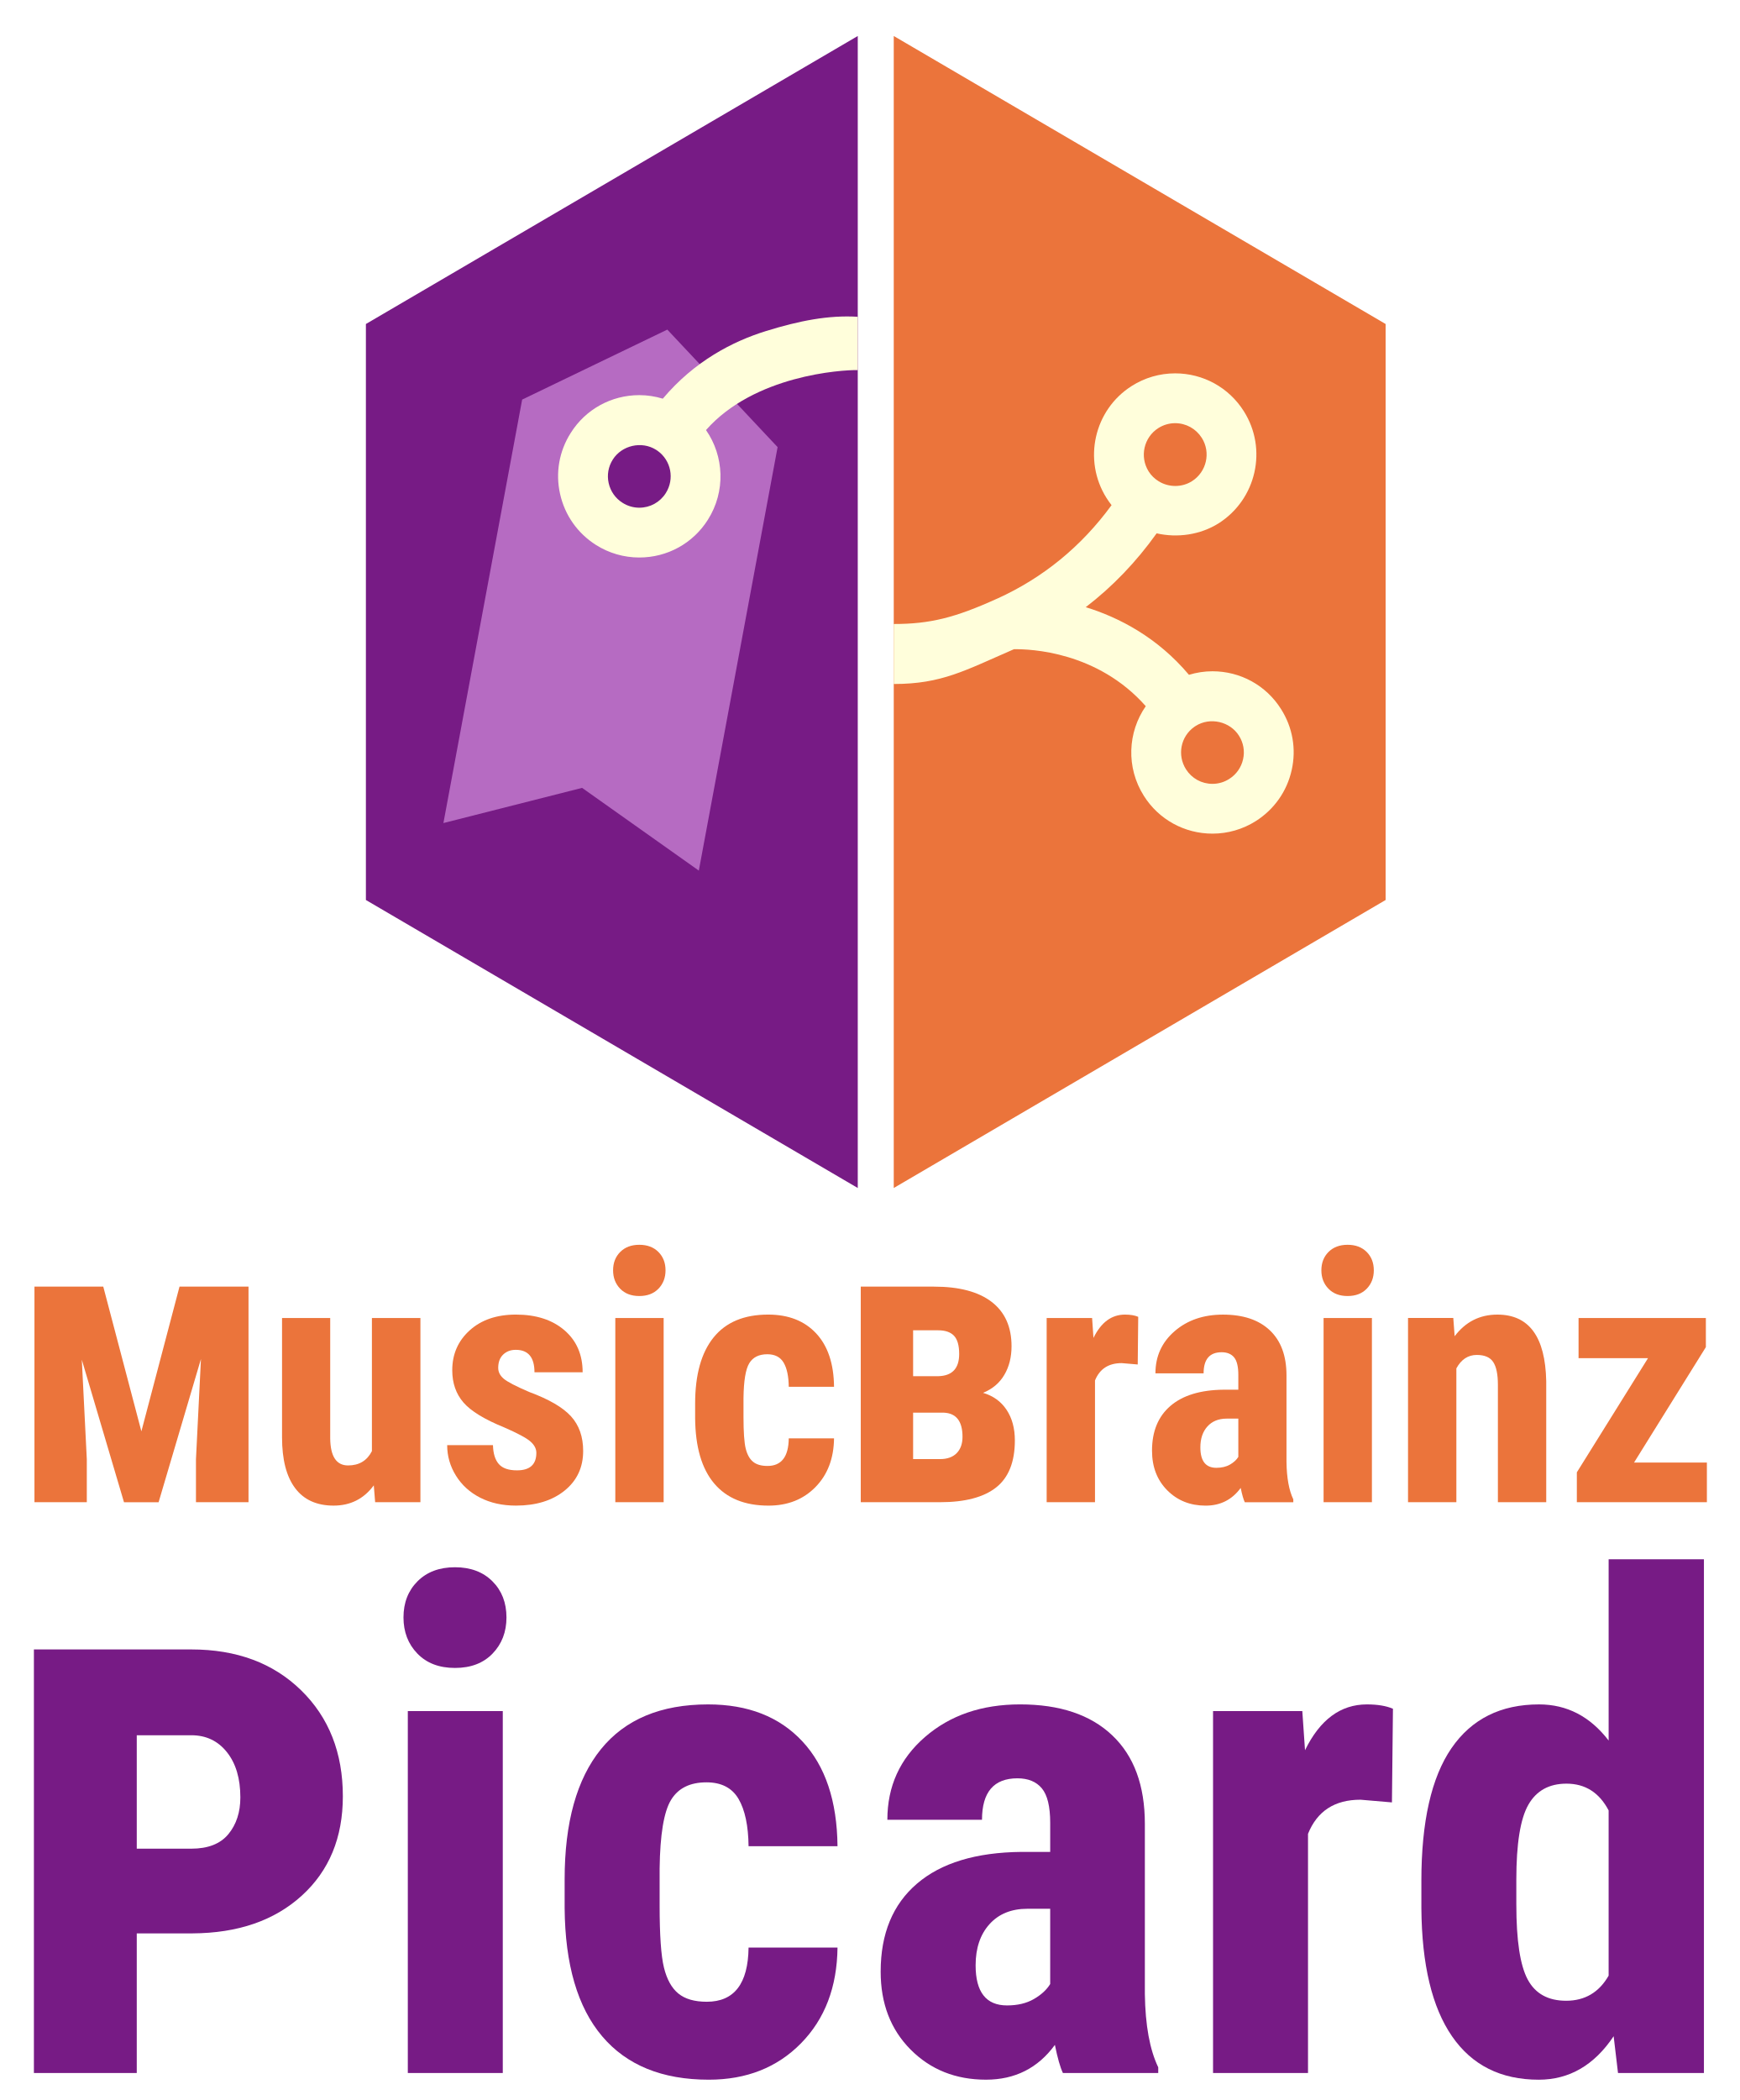
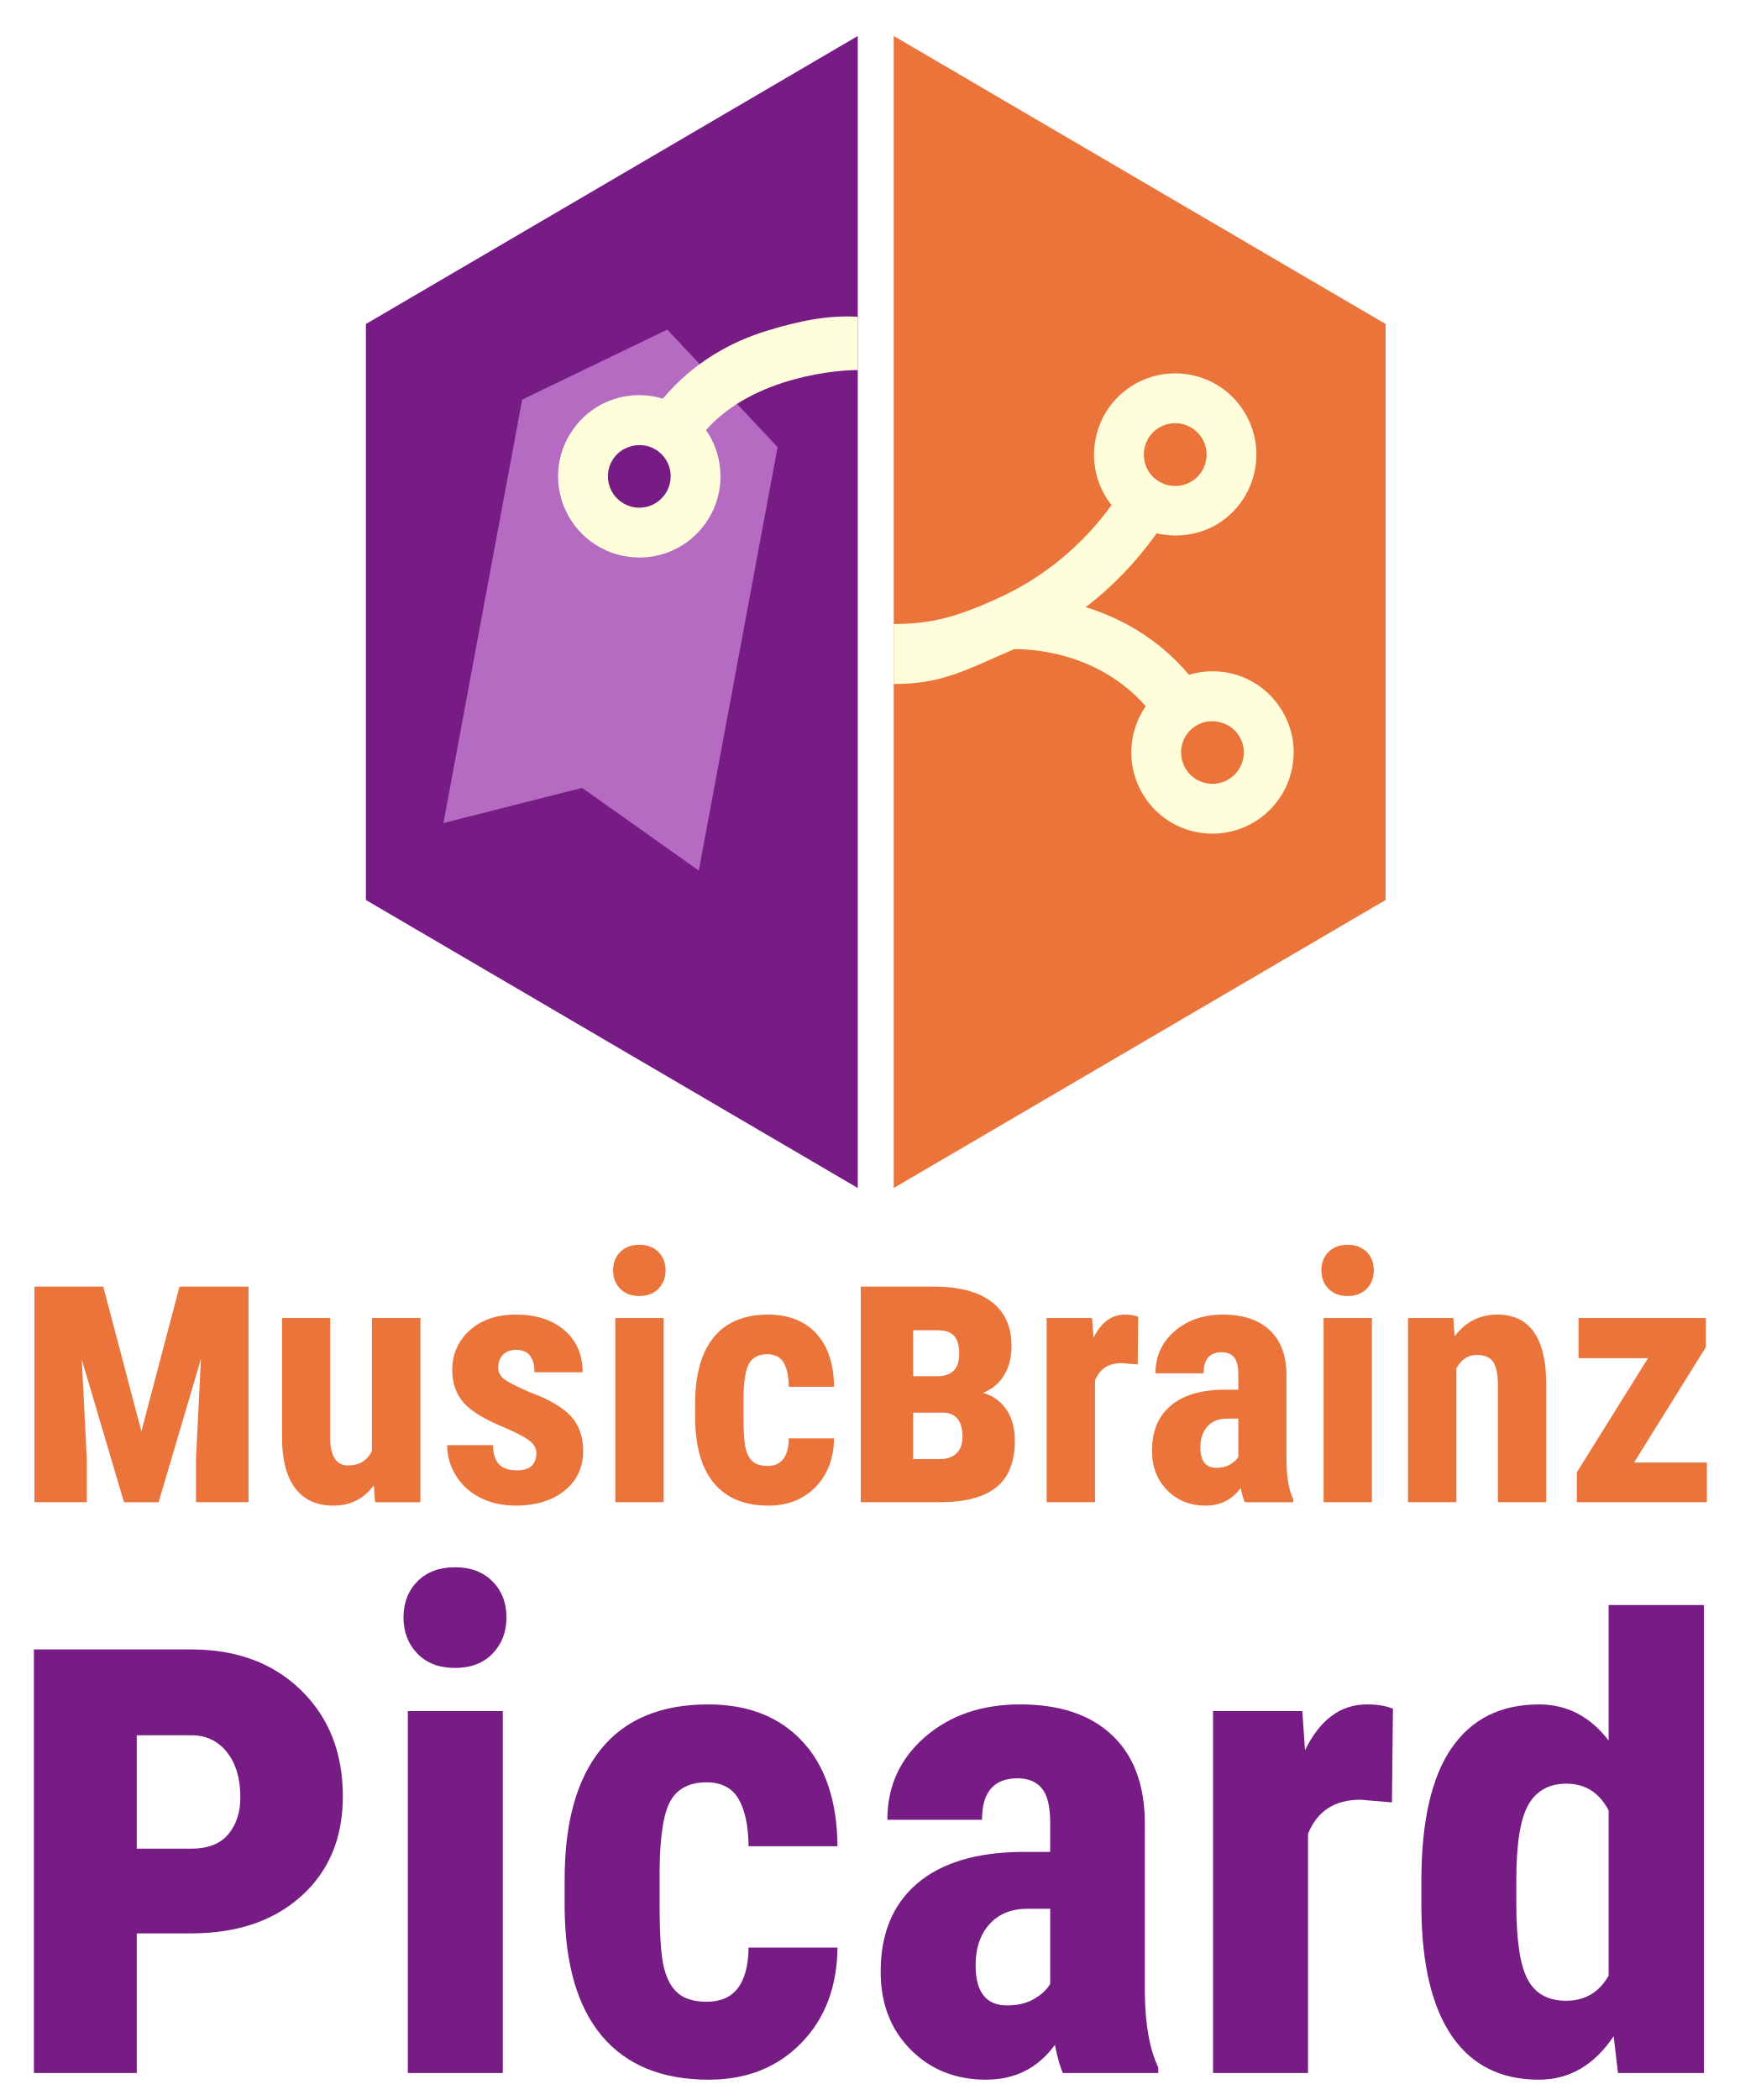
<svg xmlns="http://www.w3.org/2000/svg" version="1.1" id="Layer_1" x="0px" y="0px" width="145px" height="175px" viewBox="0 0 145 175" enable-background="new 0 0 145 175" xml:space="preserve">
  <g>
</g>
  <g>
    <g>
      <polygon fill="#EB743B" points="74.5,3 74.5,99 115.5,75 115.5,27   " />
      <polygon fill="#771B85" points="71.5,3 30.5,27 30.5,75 71.5,99   " />
-       <path fill="#FFFEDB" d="M106.781,59.087c-1.239-1.97-3.38-3.148-5.718-3.148c-0.666,0-1.324,0.103-1.956,0.295    c-2.632-3.125-5.819-4.775-8.603-5.636c2.235-1.714,4.208-3.771,5.909-6.153c1.74,0.394,3.63,0.127,5.162-0.832    c3.158-2.006,4.103-6.197,2.104-9.348c-1.249-1.975-3.39-3.152-5.724-3.152c-1.283,0-2.533,0.363-3.616,1.05    c-3.146,1.991-4.093,6.181-2.105,9.336c0.13,0.207,0.271,0.404,0.422,0.596c-2.514,3.442-5.708,6.056-9.519,7.785l-0.014,0.004    C79.593,51.487,77.5,52,74.5,52v5c4,0,5.931-1.125,10.016-2.898c1.366-0.023,6.962,0.185,10.991,4.747    c-1.507,2.164-1.655,5.108-0.16,7.471c1.241,1.97,3.382,3.15,5.721,3.15c1.278,0,2.524-0.36,3.607-1.044    c1.538-0.975,2.599-2.482,2.995-4.252C108.066,62.413,107.748,60.606,106.781,59.087z M96.561,35.67    c0.423-0.266,0.901-0.405,1.396-0.405c0.903,0,1.731,0.456,2.219,1.224c0.771,1.214,0.403,2.836-0.818,3.61    c-0.41,0.261-0.896,0.398-1.387,0.398c-0.493,0-0.974-0.134-1.39-0.391c-0.343-0.213-0.625-0.489-0.832-0.817    C94.978,38.064,95.342,36.443,96.561,35.67z M103.619,63.27c-0.154,0.687-0.564,1.27-1.161,1.645    c-0.413,0.264-0.896,0.406-1.391,0.406c-0.906,0-1.731-0.457-2.21-1.218c-0.745-1.18-0.441-2.727,0.691-3.528l0.117-0.078    c1.208-0.766,2.866-0.367,3.608,0.808C103.651,61.896,103.771,62.591,103.619,63.27z" />
+       <path fill="#FFFEDB" d="M106.781,59.087c-1.239-1.97-3.38-3.148-5.718-3.148c-0.666,0-1.324,0.103-1.956,0.295    c-2.632-3.125-5.819-4.775-8.603-5.636c2.235-1.714,4.208-3.771,5.909-6.153c1.74,0.394,3.63,0.127,5.162-0.832    c3.158-2.006,4.103-6.197,2.104-9.348c-1.249-1.975-3.39-3.152-5.724-3.152c-1.283,0-2.533,0.363-3.616,1.05    c-3.146,1.991-4.093,6.181-2.105,9.336c0.13,0.207,0.271,0.404,0.422,0.596c-2.514,3.442-5.708,6.056-9.519,7.785l-0.014,0.004    C79.593,51.487,77.5,52,74.5,52v5c4,0,5.931-1.125,10.016-2.898c1.366-0.024,6.962,0.184,10.991,4.747    c-1.507,2.164-1.655,5.108-0.16,7.471c1.241,1.97,3.382,3.15,5.721,3.15c1.278,0,2.524-0.36,3.607-1.044    c1.538-0.975,2.599-2.482,2.995-4.252C108.066,62.413,107.748,60.606,106.781,59.087z M96.561,35.67    c0.423-0.266,0.901-0.405,1.396-0.405c0.903,0,1.731,0.456,2.219,1.224c0.772,1.214,0.403,2.836-0.818,3.61    c-0.41,0.261-0.896,0.399-1.387,0.399c-0.493,0-0.974-0.134-1.39-0.391c-0.343-0.213-0.625-0.489-0.832-0.817    C94.978,38.064,95.342,36.443,96.561,35.67z M103.619,63.27c-0.154,0.687-0.564,1.27-1.161,1.645    c-0.413,0.264-0.896,0.406-1.391,0.406c-0.906,0-1.731-0.457-2.21-1.218c-0.745-1.18-0.441-2.727,0.691-3.528l0.117-0.078    c1.208-0.766,2.866-0.367,3.608,0.808C103.651,61.896,103.771,62.591,103.619,63.27z" />
      <g>
-         <path fill="#B66BC2" d="M55.625,27.467l-12.1,5.832l-6.564,35.289l11.56-2.932l9.73,6.894l6.567-35.29L55.625,27.467z      M52.585,43.54c-2.034-0.379-3.378-2.336-2.999-4.37c0.379-2.037,2.336-3.38,4.371-3.001c2.036,0.379,3.379,2.336,3.002,4.373     C56.579,42.576,54.621,43.919,52.585,43.54z" />
-         <path fill="#FFFEDB" d="M63.852,27.587c-2.783,0.86-5.971,2.511-8.603,5.636c-0.632-0.192-1.29-0.295-1.956-0.295     c-2.338,0-4.479,1.179-5.718,3.148c-0.967,1.52-1.285,3.326-0.889,5.087c0.396,1.77,1.457,3.277,2.995,4.252     c1.083,0.684,2.329,1.044,3.607,1.044c2.339,0,4.479-1.181,5.721-3.15c1.495-2.362,1.347-5.307-0.16-7.471     c4.029-4.563,11.284-5.021,12.65-4.998v-4.442C69.042,26.251,66.635,26.727,63.852,27.587z M51.082,38.293     c0.742-1.175,2.4-1.573,3.608-0.808l0.117,0.078c1.133,0.802,1.437,2.349,0.691,3.528c-0.479,0.761-1.304,1.218-2.21,1.218     c-0.494,0-0.978-0.143-1.391-0.406c-0.597-0.375-1.007-0.958-1.161-1.645C50.585,39.58,50.705,38.885,51.082,38.293z" />
+         <path fill="#B66BC2" d="M55.625,27.467l-12.1,5.832l-6.564,35.289l11.56-2.932l9.73,6.893l6.567-35.29L55.625,27.467z      M52.585,43.54c-2.034-0.379-3.378-2.336-2.999-4.37c0.379-2.037,2.336-3.38,4.371-3.001c2.036,0.379,3.379,2.336,3.002,4.373     C56.579,42.576,54.621,43.919,52.585,43.54z" />
+         <path fill="#FFFEDB" d="M63.852,27.587c-2.783,0.86-5.971,2.511-8.603,5.636c-0.632-0.192-1.29-0.295-1.956-0.295     c-2.338,0-4.479,1.179-5.718,3.148c-0.967,1.52-1.285,3.326-0.889,5.087c0.396,1.769,1.457,3.277,2.995,4.252     c1.083,0.684,2.329,1.044,3.608,1.044c2.339,0,4.479-1.181,5.721-3.15c1.495-2.362,1.347-5.307-0.16-7.471     c4.029-4.562,11.284-5.021,12.65-4.998v-4.442C69.042,26.251,66.635,26.727,63.852,27.587z M51.082,38.293     c0.742-1.175,2.4-1.573,3.608-0.808l0.117,0.078c1.133,0.802,1.437,2.349,0.691,3.528c-0.479,0.761-1.304,1.218-2.21,1.218     c-0.494,0-0.978-0.143-1.391-0.406c-0.597-0.375-1.007-0.958-1.161-1.645C50.585,39.58,50.705,38.885,51.082,38.293z" />
      </g>
    </g>
    <g>
      <g>
-         <path fill="#771B85" d="M11.4,161.115v11.635H2.826v-35.297h13.119c3.777,0,6.828,1.134,9.15,3.4s3.484,5.213,3.484,8.839     c0,3.445-1.141,6.205-3.424,8.28s-5.322,3.123-9.119,3.143H11.4z M11.4,154.057h4.545c1.395,0,2.424-0.404,3.092-1.212     c0.666-0.808,0.998-1.828,0.998-3.061c0-1.575-0.373-2.833-1.121-3.771c-0.746-0.939-1.736-1.409-2.969-1.409H11.4V154.057z" />
-         <path fill="#771B85" d="M33.633,134.786c0-1.227,0.391-2.23,1.17-3.011c0.781-0.78,1.82-1.171,3.123-1.171     c1.299,0,2.34,0.391,3.121,1.171s1.17,1.784,1.17,3.011c0,1.208-0.385,2.211-1.156,3.01c-0.771,0.8-1.816,1.199-3.135,1.199     c-1.32,0-2.365-0.399-3.137-1.199C34.018,136.997,33.633,135.994,33.633,134.786z M41.91,172.75h-7.916v-30.159h7.916V172.75z" />
-         <path fill="#771B85" d="M58.914,166.813c2.285,0,3.447-1.505,3.484-4.516h7.414c-0.037,3.289-1.051,5.947-3.039,7.973     s-4.553,3.038-7.693,3.038c-3.883,0-6.848-1.208-8.891-3.624c-2.045-2.415-3.086-5.974-3.123-10.676v-2.396     c0-4.739,1.008-8.353,3.025-10.844c2.016-2.489,4.994-3.734,8.934-3.734c3.326,0,5.945,1.026,7.859,3.08s2.891,4.966,2.928,8.738     h-7.414c-0.02-1.709-0.299-3.023-0.836-3.943c-0.539-0.92-1.432-1.381-2.676-1.381c-1.377,0-2.361,0.491-2.955,1.473     c-0.596,0.981-0.91,2.884-0.947,5.707v3.085c0,2.469,0.119,4.193,0.361,5.175s0.641,1.701,1.199,2.159     C57.102,166.584,57.891,166.813,58.914,166.813z" />
-         <path fill="#771B85" d="M88.6,172.75c-0.223-0.464-0.445-1.245-0.668-2.342c-1.412,1.934-3.326,2.899-5.742,2.899     c-2.527,0-4.623-0.836-6.285-2.509c-1.664-1.673-2.496-3.837-2.496-6.494c0-3.159,1.008-5.604,3.025-7.331     c2.016-1.729,4.92-2.61,8.711-2.648h2.396V151.9c0-1.356-0.232-2.313-0.697-2.871s-1.143-0.836-2.035-0.836     c-1.969,0-2.953,1.152-2.953,3.456h-7.889c0-2.787,1.045-5.087,3.135-6.898c2.092-1.813,4.734-2.718,7.93-2.718     c3.309,0,5.869,0.859,7.68,2.578c1.813,1.719,2.719,4.177,2.719,7.373v14.188c0.037,2.602,0.408,4.637,1.115,6.104v0.474H88.6z      M83.945,167.119c0.873,0,1.617-0.176,2.23-0.529c0.613-0.353,1.068-0.771,1.365-1.254v-6.272h-1.896     c-1.338,0-2.393,0.428-3.162,1.282c-0.771,0.855-1.158,1.998-1.158,3.429C81.324,166.005,82.197,167.119,83.945,167.119z" />
+         <path fill="#771B85" d="M11.4,161.115v11.635H2.826v-35.297h13.119c3.777,0,6.828,1.134,9.15,3.4s3.484,5.213,3.484,8.839     c0,3.445-1.141,6.205-3.424,8.28c-2.283,2.075-5.322,3.123-9.119,3.143H11.4z M11.4,154.057h4.545     c1.394,0,2.424-0.404,3.092-1.212c0.666-0.808,0.998-1.828,0.998-3.061c0-1.575-0.373-2.833-1.121-3.771     c-0.746-0.939-1.736-1.409-2.969-1.409H11.4V154.057z" />
+         <path fill="#771B85" d="M33.633,134.786c0-1.227,0.391-2.23,1.17-3.011c0.781-0.78,1.82-1.171,3.123-1.171     c1.299,0,2.34,0.391,3.121,1.171c0.781,0.78,1.17,1.784,1.17,3.011c0,1.208-0.385,2.211-1.156,3.01     c-0.771,0.8-1.816,1.199-3.135,1.199c-1.32,0-2.365-0.399-3.137-1.199C34.018,136.997,33.633,135.994,33.633,134.786z      M41.91,172.75h-7.916v-30.159h7.916V172.75z" />
+         <path fill="#771B85" d="M58.914,166.813c2.285,0,3.447-1.505,3.484-4.516h7.414c-0.037,3.289-1.051,5.947-3.039,7.973     c-1.988,2.025-4.553,3.038-7.693,3.038c-3.883,0-6.848-1.208-8.891-3.624c-2.045-2.415-3.086-5.974-3.123-10.676v-2.396     c0-4.739,1.008-8.352,3.025-10.844c2.016-2.489,4.994-3.734,8.934-3.734c3.326,0,5.945,1.026,7.859,3.08     c1.914,2.054,2.891,4.966,2.928,8.738h-7.414c-0.02-1.709-0.299-3.023-0.836-3.943c-0.539-0.92-1.432-1.381-2.676-1.381     c-1.377,0-2.361,0.491-2.955,1.473c-0.596,0.981-0.91,2.884-0.947,5.707v3.085c0,2.469,0.119,4.193,0.361,5.175     s0.641,1.701,1.199,2.159C57.102,166.584,57.891,166.813,58.914,166.813z" />
+         <path fill="#771B85" d="M88.6,172.75c-0.223-0.464-0.445-1.245-0.668-2.342c-1.412,1.934-3.326,2.899-5.742,2.899     c-2.527,0-4.623-0.836-6.285-2.509c-1.664-1.673-2.496-3.837-2.496-6.494c0-3.159,1.008-5.604,3.025-7.331     c2.016-1.729,4.92-2.61,8.711-2.648h2.396V151.9c0-1.357-0.232-2.314-0.697-2.871c-0.465-0.558-1.143-0.836-2.035-0.836     c-1.969,0-2.953,1.152-2.953,3.456h-7.889c0-2.787,1.045-5.087,3.135-6.898c2.092-1.813,4.734-2.718,7.93-2.718     c3.308,0,5.869,0.859,7.68,2.578c1.813,1.719,2.719,4.177,2.719,7.373v14.188c0.037,2.602,0.408,4.637,1.115,6.104v0.474H88.6z      M83.945,167.119c0.873,0,1.617-0.176,2.23-0.529c0.613-0.352,1.068-0.77,1.365-1.254v-6.272h-1.896     c-1.338,0-2.393,0.428-3.162,1.282c-0.771,0.855-1.158,1.998-1.158,3.429C81.324,166.005,82.197,167.119,83.945,167.119z" />
        <path fill="#771B85" d="M116.027,150.2l-2.619-0.224c-2.156,0-3.615,0.948-4.377,2.844v19.93h-7.916v-30.159h7.441l0.225,3.261     c1.244-2.546,2.963-3.818,5.156-3.818c0.891,0,1.617,0.121,2.174,0.362L116.027,150.2z" />
-         <path fill="#771B85" d="M118.48,156.75c0-4.942,0.836-8.631,2.508-11.065c1.674-2.435,4.107-3.651,7.303-3.651     c2.324,0,4.256,1.003,5.799,3.01v-15.107h7.943v42.814h-7.162l-0.363-3.066c-1.617,2.416-3.697,3.624-6.244,3.624     c-3.158,0-5.57-1.208-7.232-3.624c-1.664-2.415-2.514-5.965-2.551-10.647V156.75z M126.396,158.729     c0,2.974,0.316,5.05,0.947,6.229c0.633,1.181,1.701,1.771,3.205,1.771c1.563,0,2.742-0.697,3.541-2.091v-13.77     c-0.781-1.486-1.951-2.23-3.512-2.23c-1.449,0-2.51,0.586-3.178,1.757c-0.67,1.17-1.004,3.252-1.004,6.243V158.729z" />
+         <path fill="#771B85" d="M118.48,156.75c0-4.942,0.837-8.631,2.509-11.065c1.673-2.435,4.106-3.651,7.303-3.651     c2.323,0,4.256,1.003,5.798,3.01V133.75h7.944v39h-7.163l-0.363-3.066c-1.616,2.416-3.697,3.624-6.243,3.624     c-3.159,0-5.57-1.208-7.233-3.624c-1.663-2.415-2.514-5.965-2.551-10.647V156.75z M126.396,158.73     c0,2.974,0.316,5.05,0.948,6.229c0.632,1.181,1.7,1.771,3.205,1.771c1.561,0,2.741-0.697,3.54-2.091v-13.77     c-0.78-1.486-1.951-2.23-3.512-2.23c-1.449,0-2.509,0.586-3.178,1.757c-0.669,1.17-1.004,3.252-1.004,6.243V158.73z" />
      </g>
    </g>
    <g>
-       <path fill="#EB743B" d="M8.608,107.219l3.177,12.06l3.178-12.06h5.752v17.966h-4.38v-3.578l0.416-8.358l-3.531,11.937h-2.884    L6.82,113.31l0.416,8.297v3.578H2.872v-17.966H8.608z" />
-       <path fill="#EB743B" d="M31.158,123.78c-0.833,1.125-1.949,1.688-3.349,1.688c-1.409,0-2.479-0.485-3.207-1.455    c-0.729-0.969-1.092-2.381-1.092-4.234v-9.946h4.015v10.045c0.02,1.495,0.516,2.242,1.49,2.242c0.917,0,1.579-0.397,1.986-1.192    v-11.095h4.043v15.352h-3.773L31.158,123.78z" />
-       <path fill="#EB743B" d="M44.708,121.07c0-0.341-0.164-0.655-0.49-0.943c-0.326-0.289-1.052-0.679-2.178-1.171    c-1.655-0.672-2.793-1.366-3.412-2.086c-0.619-0.719-0.93-1.612-0.93-2.681c0-1.344,0.485-2.452,1.455-3.327    c0.969-0.875,2.253-1.313,3.852-1.313c1.684,0,3.031,0.435,4.044,1.305c1.012,0.871,1.518,2.039,1.518,3.505h-4.015    c0-1.249-0.521-1.873-1.561-1.873c-0.426,0-0.776,0.133-1.051,0.397s-0.411,0.634-0.411,1.106c0,0.341,0.151,0.641,0.454,0.901    c0.303,0.26,1.017,0.631,2.143,1.113c1.636,0.605,2.792,1.279,3.469,2.021c0.676,0.743,1.015,1.705,1.015,2.888    c0,1.371-0.516,2.474-1.547,3.306s-2.384,1.249-4.058,1.249c-1.126,0-2.119-0.221-2.979-0.66s-1.534-1.052-2.021-1.837    s-0.73-1.632-0.73-2.54h3.816c0.019,0.7,0.182,1.225,0.489,1.575c0.308,0.35,0.811,0.524,1.511,0.524    C44.168,122.531,44.708,122.044,44.708,121.07z" />
-       <path fill="#EB743B" d="M51.105,105.86c0-0.624,0.199-1.135,0.597-1.532c0.396-0.396,0.927-0.596,1.589-0.596    s1.191,0.199,1.589,0.596c0.397,0.397,0.596,0.908,0.596,1.532c0,0.615-0.196,1.126-0.589,1.532    c-0.393,0.407-0.925,0.61-1.596,0.61c-0.672,0-1.204-0.203-1.597-0.61C51.302,106.986,51.105,106.476,51.105,105.86z     M55.319,125.185H51.29v-15.352h4.029V125.185z" />
-       <path fill="#EB743B" d="M63.975,122.162c1.163,0,1.755-0.766,1.773-2.298h3.774c-0.02,1.674-0.535,3.026-1.547,4.058    s-2.317,1.547-3.916,1.547c-1.977,0-3.485-0.615-4.525-1.845c-1.041-1.229-1.57-3.041-1.59-5.434v-1.221    c0-2.412,0.514-4.251,1.54-5.519s2.542-1.901,4.547-1.901c1.693,0,3.026,0.522,4.001,1.567s1.471,2.528,1.49,4.448h-3.774    c-0.01-0.87-0.151-1.539-0.426-2.008c-0.274-0.468-0.729-0.702-1.362-0.702c-0.699,0-1.201,0.25-1.504,0.749    c-0.303,0.5-0.463,1.469-0.481,2.905v1.57c0,1.256,0.061,2.134,0.184,2.634s0.327,0.866,0.61,1.099    C63.053,122.046,63.454,122.162,63.975,122.162z" />
+       <path fill="#EB743B" d="M8.608,107.219l3.177,12.059l3.178-12.059h5.752v17.966h-4.38v-3.578l0.416-8.358l-3.531,11.937h-2.884    L6.82,113.31l0.416,8.297v3.578H2.872v-17.966H8.608z" />
+       <path fill="#EB743B" d="M31.158,123.78c-0.833,1.125-1.949,1.689-3.349,1.689c-1.409,0-2.479-0.485-3.207-1.455    c-0.729-0.969-1.092-2.381-1.092-4.234v-9.946h4.015v10.045c0.02,1.495,0.516,2.242,1.49,2.242c0.917,0,1.579-0.397,1.986-1.192    v-11.095h4.043v15.352h-3.773L31.158,123.78z" />
+       <path fill="#EB743B" d="M44.708,121.07c0-0.341-0.164-0.655-0.49-0.943c-0.326-0.289-1.052-0.679-2.178-1.171    c-1.655-0.672-2.793-1.366-3.412-2.086c-0.619-0.719-0.93-1.612-0.93-2.681c0-1.344,0.485-2.452,1.455-3.327    c0.969-0.875,2.253-1.313,3.852-1.313c1.684,0,3.031,0.435,4.044,1.305c1.012,0.871,1.518,2.039,1.518,3.505h-4.015    c0-1.249-0.521-1.873-1.561-1.873c-0.426,0-0.776,0.133-1.051,0.397c-0.274,0.265-0.411,0.634-0.411,1.106    c0,0.341,0.151,0.641,0.454,0.901c0.303,0.26,1.017,0.631,2.143,1.113c1.636,0.605,2.792,1.279,3.469,2.021    c0.676,0.743,1.015,1.705,1.015,2.888c0,1.371-0.516,2.474-1.547,3.306c-1.031,0.832-2.384,1.249-4.058,1.249    c-1.126,0-2.119-0.221-2.98-0.66c-0.86-0.439-1.534-1.052-2.021-1.837c-0.487-0.785-0.73-1.632-0.73-2.54h3.816    c0.019,0.7,0.182,1.225,0.489,1.575c0.308,0.35,0.81,0.525,1.511,0.525C44.168,122.531,44.708,122.044,44.708,121.07z" />
+       <path fill="#EB743B" d="M51.105,105.86c0-0.624,0.199-1.135,0.597-1.532c0.396-0.396,0.927-0.596,1.589-0.596    c0.662,0,1.191,0.199,1.589,0.596c0.397,0.397,0.596,0.908,0.596,1.532c0,0.615-0.196,1.126-0.589,1.532    c-0.393,0.407-0.925,0.61-1.596,0.61c-0.672,0-1.204-0.203-1.597-0.61C51.302,106.986,51.105,106.476,51.105,105.86z     M55.319,125.185H51.29v-15.352h4.029V125.185z" />
+       <path fill="#EB743B" d="M63.975,122.162c1.163,0,1.755-0.766,1.773-2.298h3.774c-0.02,1.674-0.535,3.026-1.547,4.058    c-1.012,1.031-2.317,1.547-3.916,1.547c-1.977,0-3.485-0.615-4.525-1.845c-1.041-1.229-1.57-3.041-1.59-5.434v-1.221    c0-2.412,0.514-4.251,1.54-5.519c1.026-1.268,2.542-1.901,4.547-1.901c1.693,0,3.026,0.523,4.001,1.567    c0.975,1.045,1.471,2.528,1.49,4.448h-3.774c-0.01-0.87-0.151-1.539-0.426-2.008c-0.274-0.468-0.729-0.702-1.362-0.702    c-0.699,0-1.201,0.25-1.504,0.749c-0.303,0.5-0.463,1.469-0.481,2.905v1.57c0,1.256,0.061,2.134,0.184,2.634    c0.123,0.5,0.327,0.866,0.61,1.099C63.053,122.046,63.454,122.162,63.975,122.162z" />
      <path fill="#EB743B" d="M71.75,125.185v-17.966h6.106c2.098,0,3.699,0.424,4.804,1.271c1.105,0.849,1.658,2.08,1.658,3.694    c0,0.915-0.2,1.711-0.602,2.39c-0.4,0.679-0.992,1.178-1.773,1.496c0.843,0.247,1.496,0.717,1.959,1.411    c0.462,0.694,0.693,1.545,0.693,2.553c0,1.788-0.519,3.095-1.558,3.917c-1.038,0.822-2.601,1.233-4.688,1.233H71.75z     M76.114,114.683h2.098c1.161-0.031,1.742-0.647,1.742-1.851c0-0.71-0.145-1.216-0.432-1.52c-0.288-0.303-0.73-0.454-1.326-0.454    h-2.082V114.683z M76.114,117.721v3.871h2.236c0.606,0,1.071-0.165,1.396-0.496c0.323-0.33,0.485-0.784,0.485-1.362    c0-1.301-0.524-1.972-1.572-2.013H76.114z" />
      <path fill="#EB743B" d="M94.837,113.707l-1.334-0.114c-1.098,0-1.84,0.482-2.228,1.447v10.145h-4.029v-15.352h3.788l0.113,1.66    c0.634-1.296,1.509-1.943,2.625-1.943c0.454,0,0.823,0.062,1.106,0.185L94.837,113.707z" />
-       <path fill="#EB743B" d="M103.761,125.185c-0.113-0.236-0.227-0.634-0.341-1.191c-0.719,0.983-1.693,1.476-2.923,1.476    c-1.286,0-2.353-0.426-3.199-1.277s-1.27-1.953-1.27-3.306c0-1.608,0.513-2.852,1.539-3.731s2.505-1.329,4.434-1.348h1.221v-1.234    c0-0.69-0.118-1.178-0.354-1.462c-0.236-0.283-0.582-0.425-1.036-0.425c-1.003,0-1.504,0.586-1.504,1.759h-4.015    c0-1.419,0.531-2.589,1.596-3.512c1.064-0.922,2.409-1.383,4.036-1.383c1.684,0,2.987,0.438,3.909,1.313s1.383,2.126,1.383,3.752    v7.222c0.02,1.324,0.208,2.36,0.568,3.107v0.241H103.761z M101.392,122.318c0.444,0,0.822-0.09,1.135-0.27    s0.544-0.393,0.695-0.639v-3.191h-0.965c-0.681,0-1.218,0.217-1.61,0.652c-0.393,0.435-0.589,1.017-0.589,1.745    C100.058,121.751,100.502,122.318,101.392,122.318z" />
+       <path fill="#EB743B" d="M103.761,125.185c-0.113-0.236-0.226-0.634-0.341-1.191c-0.719,0.983-1.693,1.476-2.923,1.476    c-1.286,0-2.353-0.426-3.199-1.277c-0.847-0.852-1.27-1.953-1.27-3.306c0-1.608,0.513-2.851,1.539-3.731    c1.026-0.88,2.505-1.329,4.434-1.348h1.221v-1.234c0-0.691-0.118-1.178-0.354-1.462c-0.236-0.283-0.582-0.425-1.036-0.425    c-1.003,0-1.504,0.586-1.504,1.759h-4.015c0-1.419,0.531-2.589,1.596-3.512c1.064-0.922,2.409-1.383,4.036-1.383    c1.684,0,2.987,0.438,3.909,1.313s1.383,2.126,1.383,3.752v7.222c0.02,1.324,0.208,2.36,0.568,3.107v0.241H103.761z     M101.392,122.318c0.444,0,0.822-0.09,1.135-0.27c0.313-0.18,0.544-0.392,0.695-0.639v-3.191h-0.965    c-0.681,0-1.218,0.217-1.61,0.652c-0.393,0.435-0.589,1.017-0.589,1.745C100.058,121.751,100.502,122.318,101.392,122.318z" />
      <path fill="#EB743B" d="M110.145,105.86c0-0.624,0.199-1.135,0.597-1.532c0.396-0.396,0.927-0.596,1.589-0.596    s1.191,0.199,1.589,0.596c0.397,0.397,0.596,0.908,0.596,1.532c0,0.615-0.196,1.126-0.589,1.532    c-0.393,0.407-0.925,0.61-1.596,0.61c-0.672,0-1.204-0.203-1.597-0.61C110.341,106.986,110.145,106.476,110.145,105.86z     M114.358,125.185h-4.029v-15.352h4.029V125.185z" />
-       <path fill="#EB743B" d="M121.141,109.833l0.113,1.519c0.908-1.201,2.096-1.802,3.562-1.802c2.639,0,3.996,1.849,4.072,5.547    v10.088h-4.029v-9.79c0-0.87-0.131-1.501-0.391-1.894s-0.717-0.589-1.369-0.589c-0.729,0-1.296,0.374-1.702,1.121v11.151h-4.029    v-15.352H121.141z" />
+       <path fill="#EB743B" d="M121.141,109.833l0.113,1.519c0.908-1.201,2.096-1.802,3.562-1.802c2.639,0,3.996,1.849,4.072,5.547    v10.088h-4.029v-9.79c0-0.87-0.131-1.501-0.391-1.894c-0.26-0.393-0.717-0.589-1.369-0.589c-0.729,0-1.296,0.374-1.702,1.121    v11.151h-4.029v-15.352H121.141z" />
      <path fill="#EB743B" d="M136.208,121.879h6.072v3.306h-10.84v-2.49l5.931-9.513h-5.788v-3.349h10.612v2.427L136.208,121.879z" />
    </g>
  </g>
</svg>
